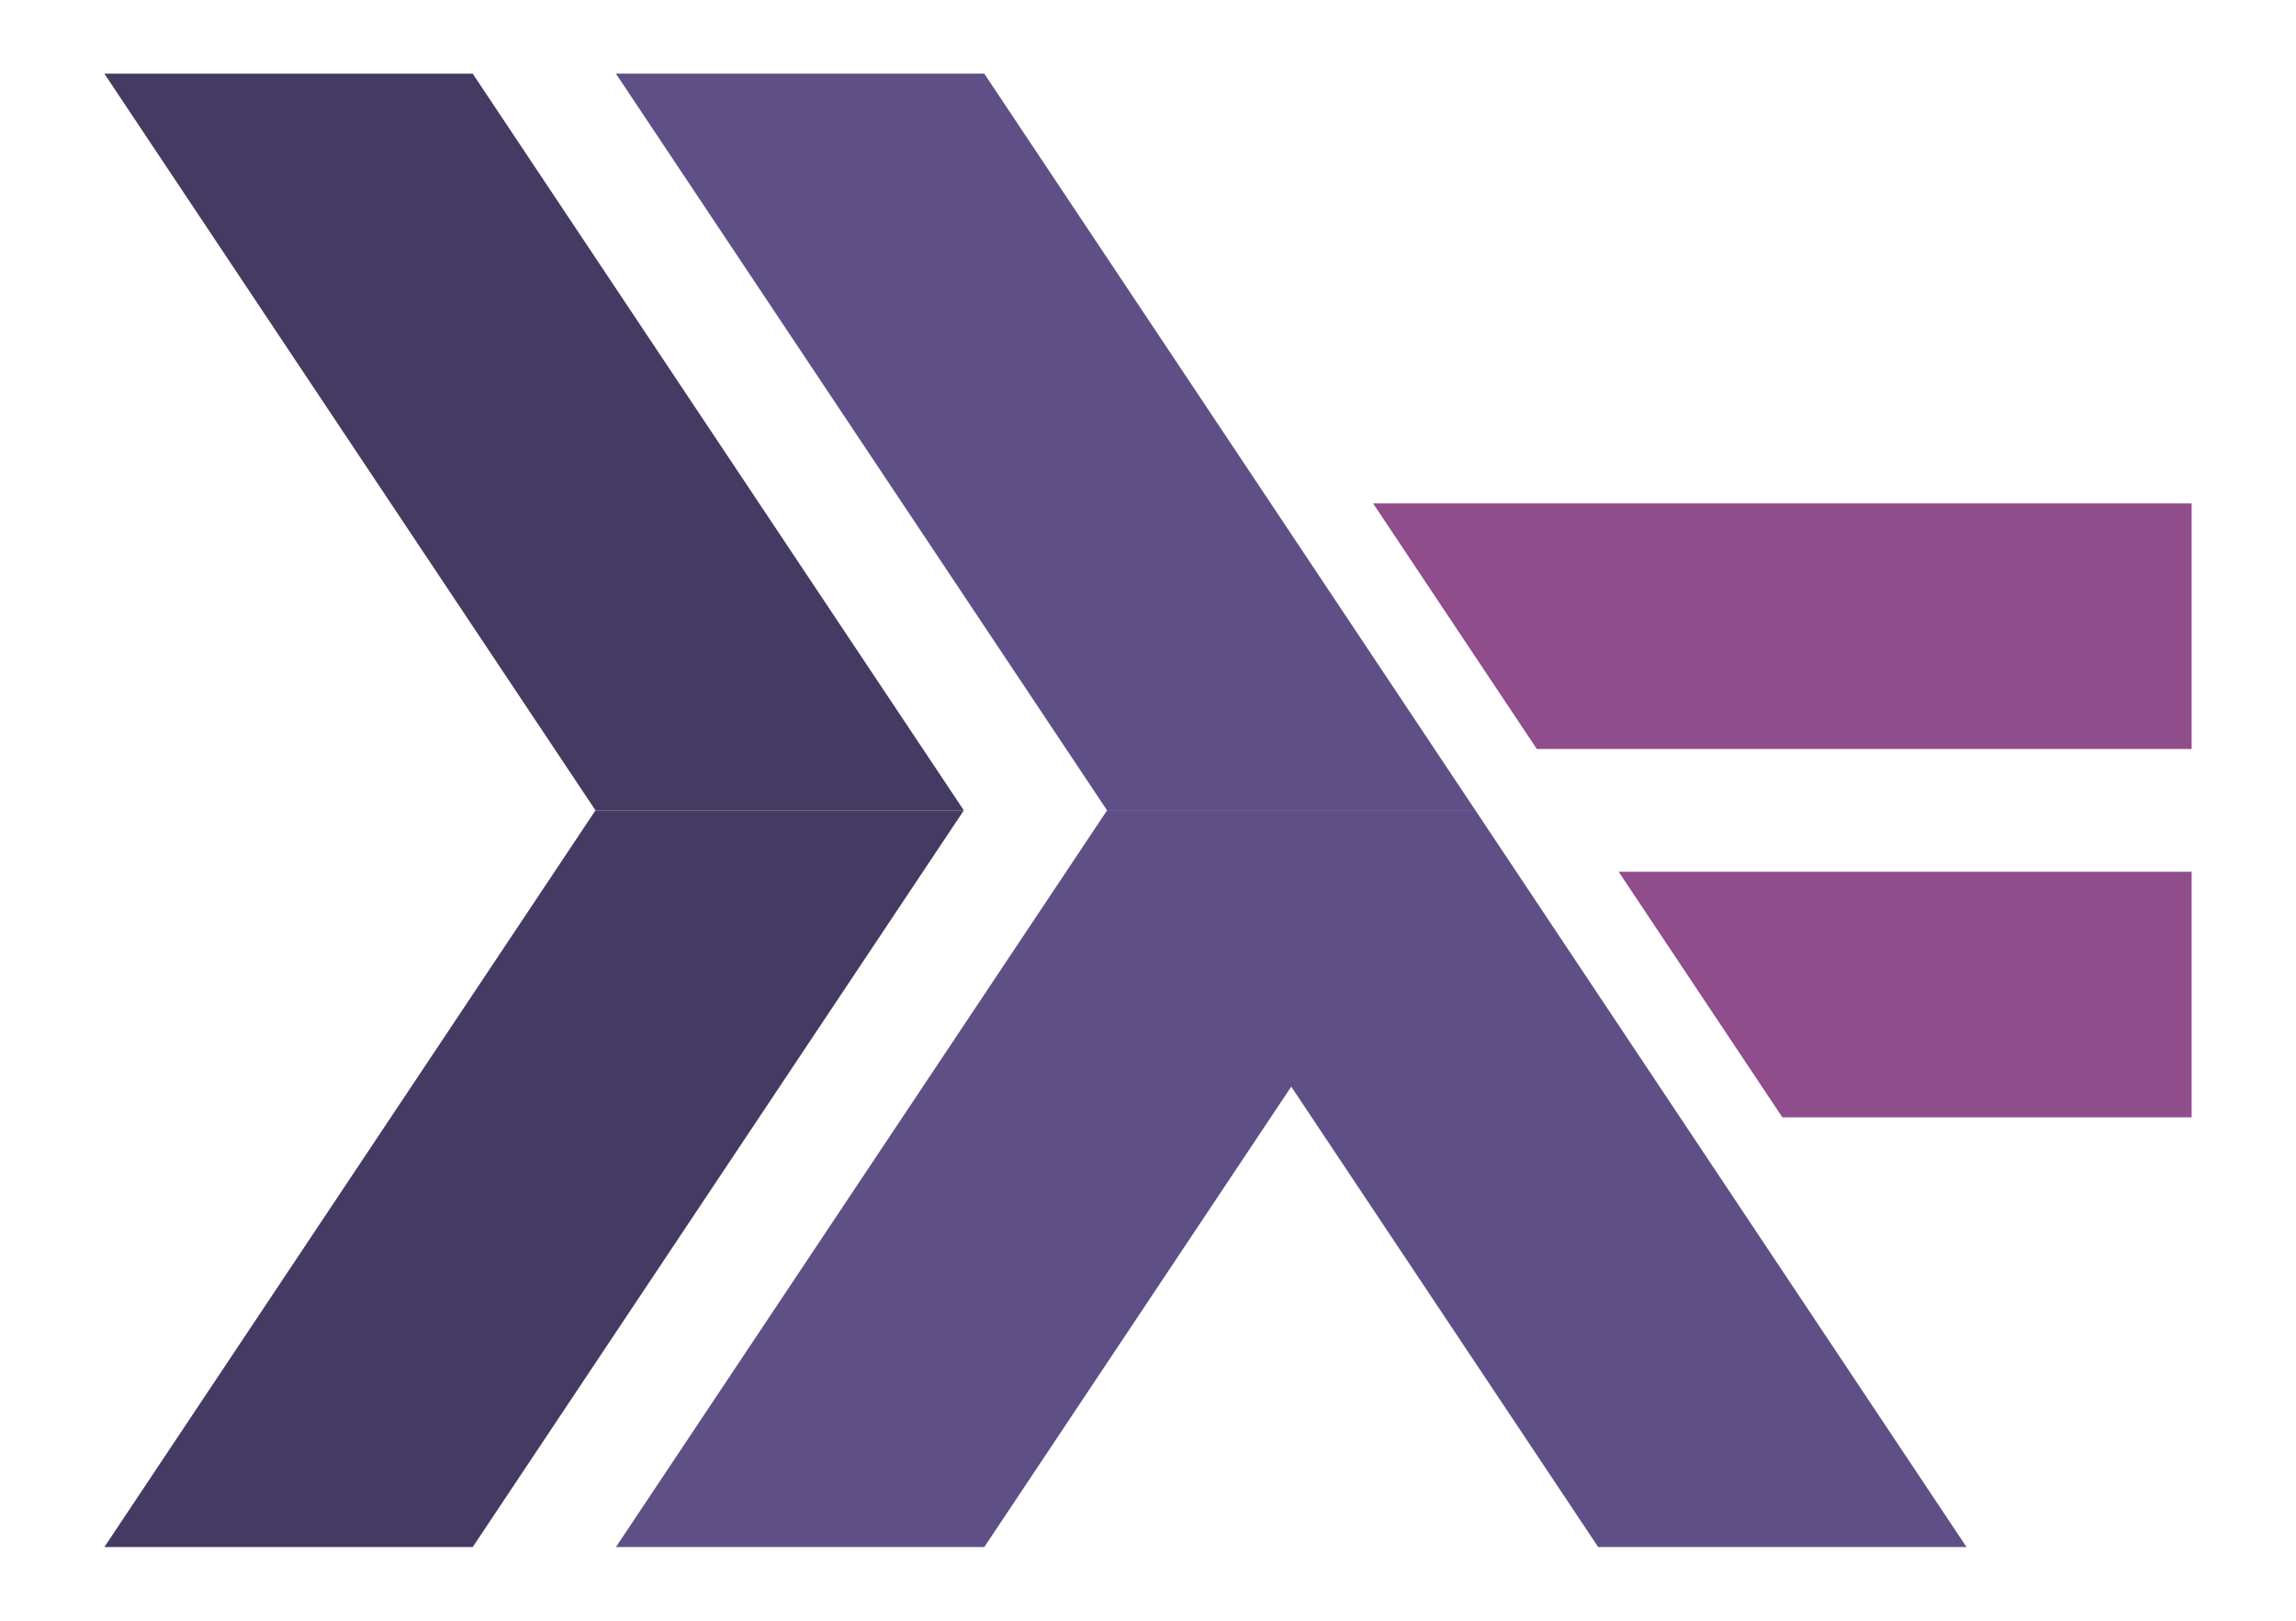
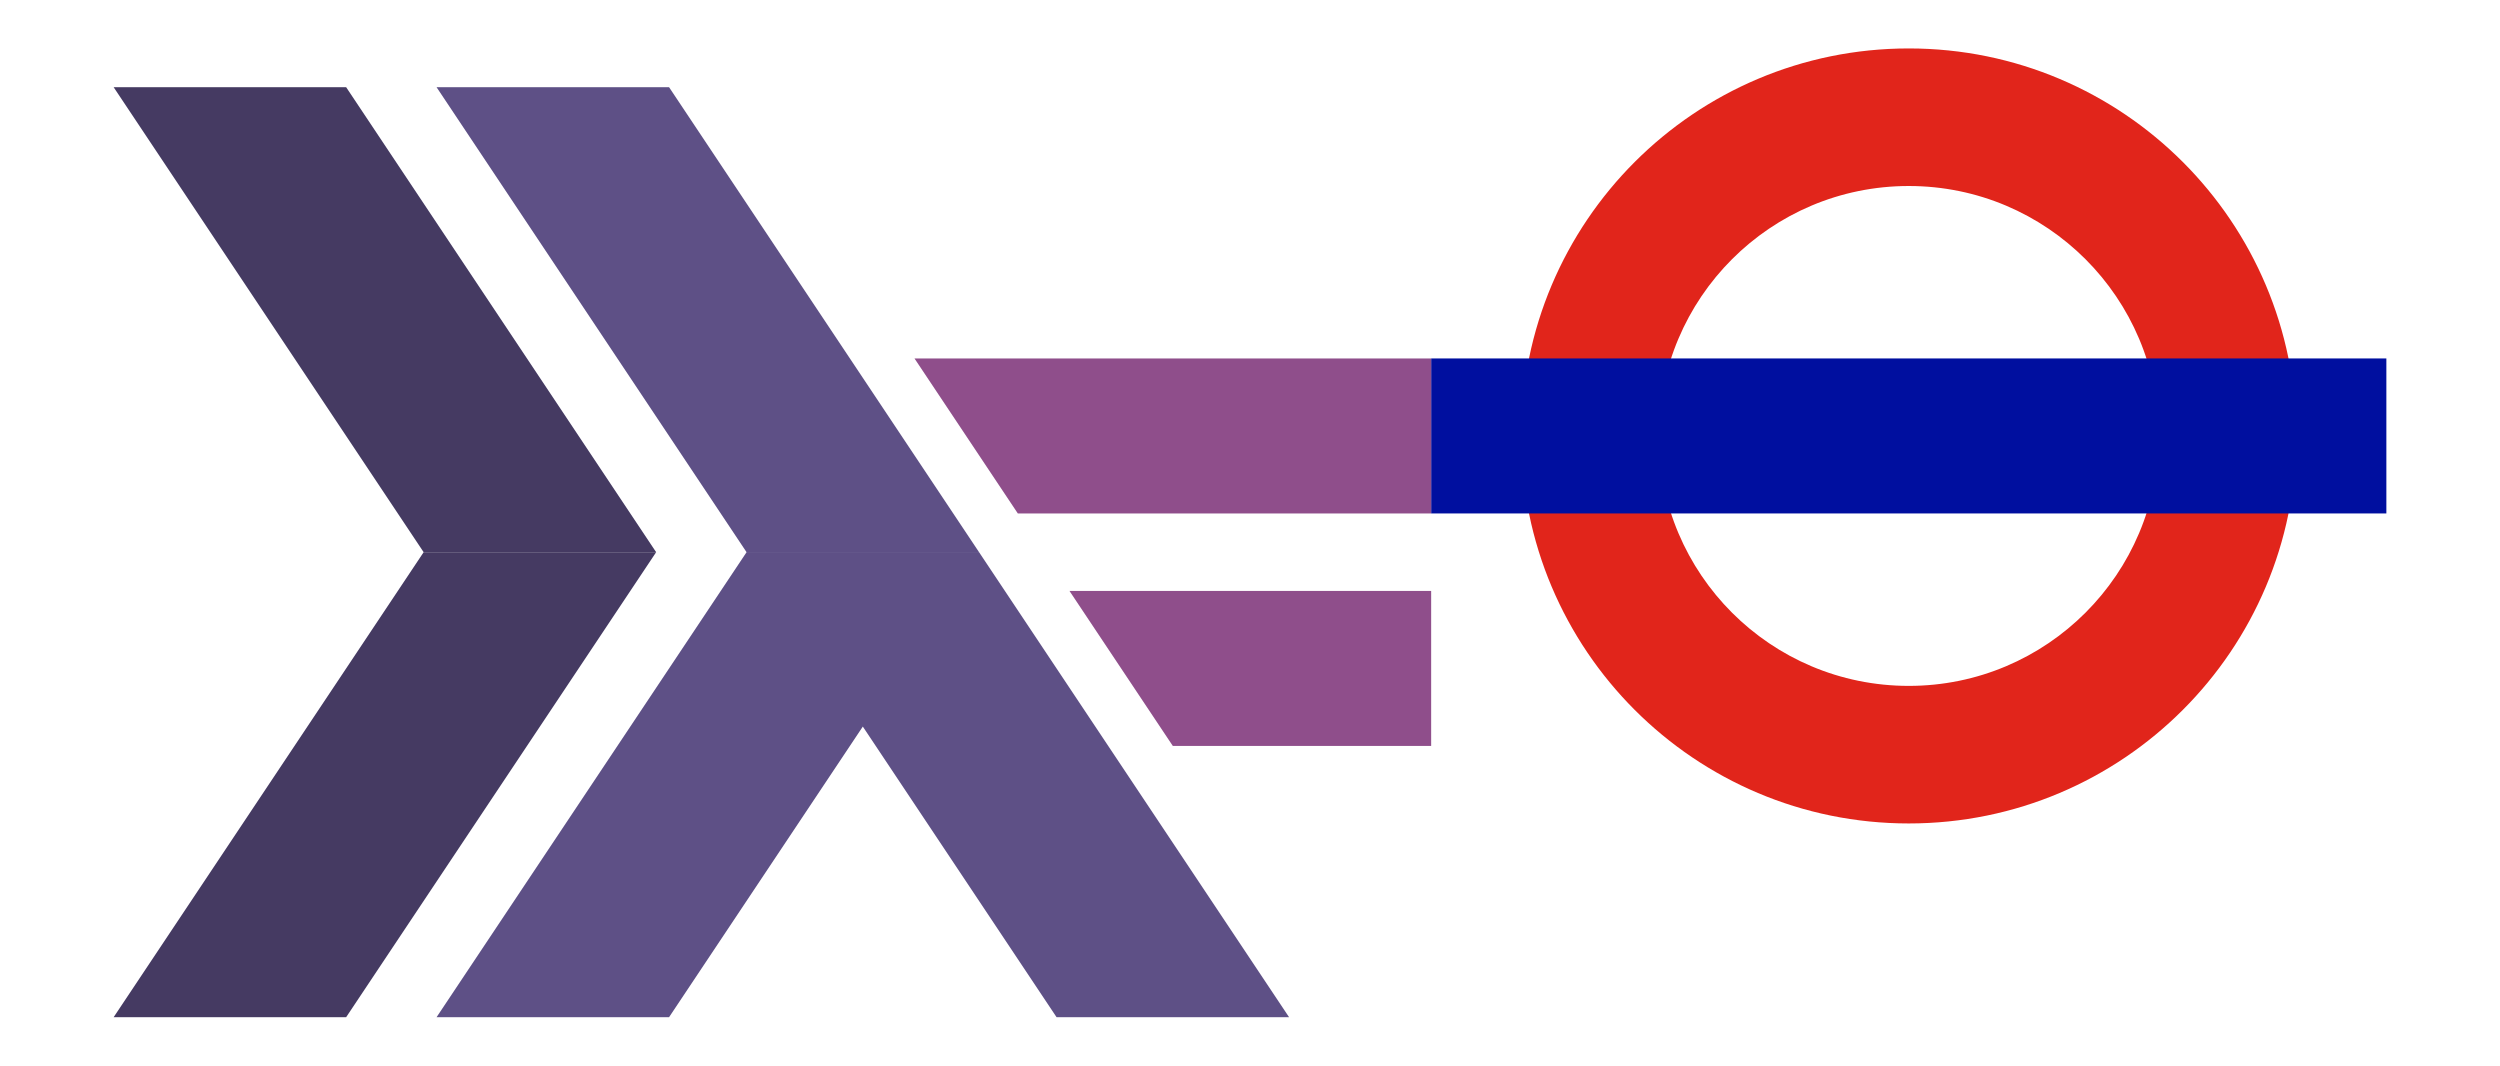
- <svg xmlns="http://www.w3.org/2000/svg" viewBox="0.0 0.0 1000.0 705.882" height="705.882" font-size="1" stroke-opacity="1" width="1000" stroke="rgb(0,0,0)" version="1.1">
+ <svg xmlns="http://www.w3.org/2000/svg" viewBox="0.0 0.0 1000.0 426.257" height="426.257" font-size="1" stroke-opacity="1" width="1000" stroke="rgb(0,0,0)" version="1.1">
  <defs />
-   <g stroke-linecap="butt" fill="rgb(143,78,139)" stroke-miterlimit="10.0" stroke-width="0.0" fill-opacity="1.0" stroke-opacity="1.0" stroke-linejoin="miter" stroke="rgb(0,0,0)">
-     <path d="M 704.991,379.679 l 71.301,106.952 h 178.253 v -106.952 Z" />
+   <g stroke-linecap="butt" fill="rgb(225,37,27)" stroke-miterlimit="10.0" stroke-width="0.0" fill-opacity="1.0" stroke-opacity="1.0" stroke-linejoin="miter" stroke="rgb(0,0,0)">
+     <path d="M 863.481,174.378 h 55.026 c 0,-85.606 -69.397,-155.003 -155.003 -155.003c -85.606,-0 -155.003,69.397 -155.003 155.003c -0,85.606 69.397,155.003 155.003 155.003c 85.606,0 155.003,-69.397 155.003 -155.003l -55.026,-0 c -0,55.216 -44.761,99.977 -99.977 99.977c -55.216,-0 -99.977,-44.761 -99.977 -99.977c 0,-55.216 44.761,-99.977 99.977 -99.977c 55.216,0 99.977,44.761 99.977 99.977Z" />
+   </g>
+   <g stroke-linecap="butt" fill="rgb(0,15,159)" stroke-miterlimit="10.0" stroke-width="0.0" fill-opacity="1.0" stroke-opacity="1.0" stroke-linejoin="miter" stroke="rgb(0,0,0)">
+     <path d="M 954.545,205.379 l -0,-62.001 h -382.082 l -0,62.001 Z" />
  </g>
  <g stroke-linecap="butt" fill="rgb(143,78,139)" stroke-miterlimit="10.0" stroke-width="0.0" fill-opacity="1.0" stroke-opacity="1.0" stroke-linejoin="miter" stroke="rgb(0,0,0)">
-     <path d="M 598.039,219.251 l 71.301,106.952 h 285.205 v -106.952 Z" />
+     <path d="M 427.795,236.379 l 41.334,62.001 h 103.335 v -62.001 Z" />
+   </g>
+   <g stroke-linecap="butt" fill="rgb(143,78,139)" stroke-miterlimit="10.0" stroke-width="0.0" fill-opacity="1.0" stroke-opacity="1.0" stroke-linejoin="miter" stroke="rgb(0,0,0)">
+     <path d="M 365.793,143.377 l 41.334,62.001 h 165.336 v -62.001 Z" />
  </g>
  <g stroke-linecap="butt" fill="rgb(94,80,134)" stroke-miterlimit="10.0" stroke-width="0.0" fill-opacity="1.0" stroke-opacity="1.0" stroke-linejoin="miter" stroke="rgb(0,0,0)">
-     <path d="M 482.175,352.941 l 213.904,320.856 h 160.428 l -213.904,-320.856 Z" />
+     <path d="M 298.626,220.879 l 124.002,186.003 h 93.002 l -124.002,-186.003 Z" />
  </g>
  <g stroke-linecap="butt" fill="rgb(94,80,134)" stroke-miterlimit="10.0" stroke-width="0.0" fill-opacity="1.0" stroke-opacity="1.0" stroke-linejoin="miter" stroke="rgb(0,0,0)">
-     <path d="M 642.602,352.941 l -213.904,320.856 h -160.428 l 213.904,-320.856 Z" />
+     <path d="M 391.627,220.879 l -124.002,186.003 h -93.002 l 124.002,-186.003 Z" />
  </g>
  <g stroke-linecap="butt" fill="rgb(94,80,134)" stroke-miterlimit="10.0" stroke-width="0.0" fill-opacity="1.0" stroke-opacity="1.0" stroke-linejoin="miter" stroke="rgb(0,0,0)">
-     <path d="M 642.602,352.941 l -213.904,-320.856 h -160.428 l 213.904,320.856 Z" />
+     <path d="M 391.627,220.879 l -124.002,-186.003 h -93.002 l 124.002,186.003 Z" />
  </g>
  <g stroke-linecap="butt" fill="rgb(69,58,98)" stroke-miterlimit="10.0" stroke-width="0.0" fill-opacity="1.0" stroke-opacity="1.0" stroke-linejoin="miter" stroke="rgb(0,0,0)">
-     <path d="M 419.786,352.941 l -213.904,320.856 h -160.428 l 213.904,-320.856 Z" />
+     <path d="M 262.458,220.879 l -124.002,186.003 h -93.002 l 124.002,-186.003 Z" />
  </g>
  <g stroke-linecap="butt" fill="rgb(69,58,98)" stroke-miterlimit="10.0" stroke-width="0.0" fill-opacity="1.0" stroke-opacity="1.0" stroke-linejoin="miter" stroke="rgb(0,0,0)">
-     <path d="M 419.786,352.941 l -213.904,-320.856 h -160.428 l 213.904,320.856 Z" />
+     <path d="M 262.458,220.879 l -124.002,-186.003 h -93.002 l 124.002,186.003 Z" />
  </g>
</svg>
